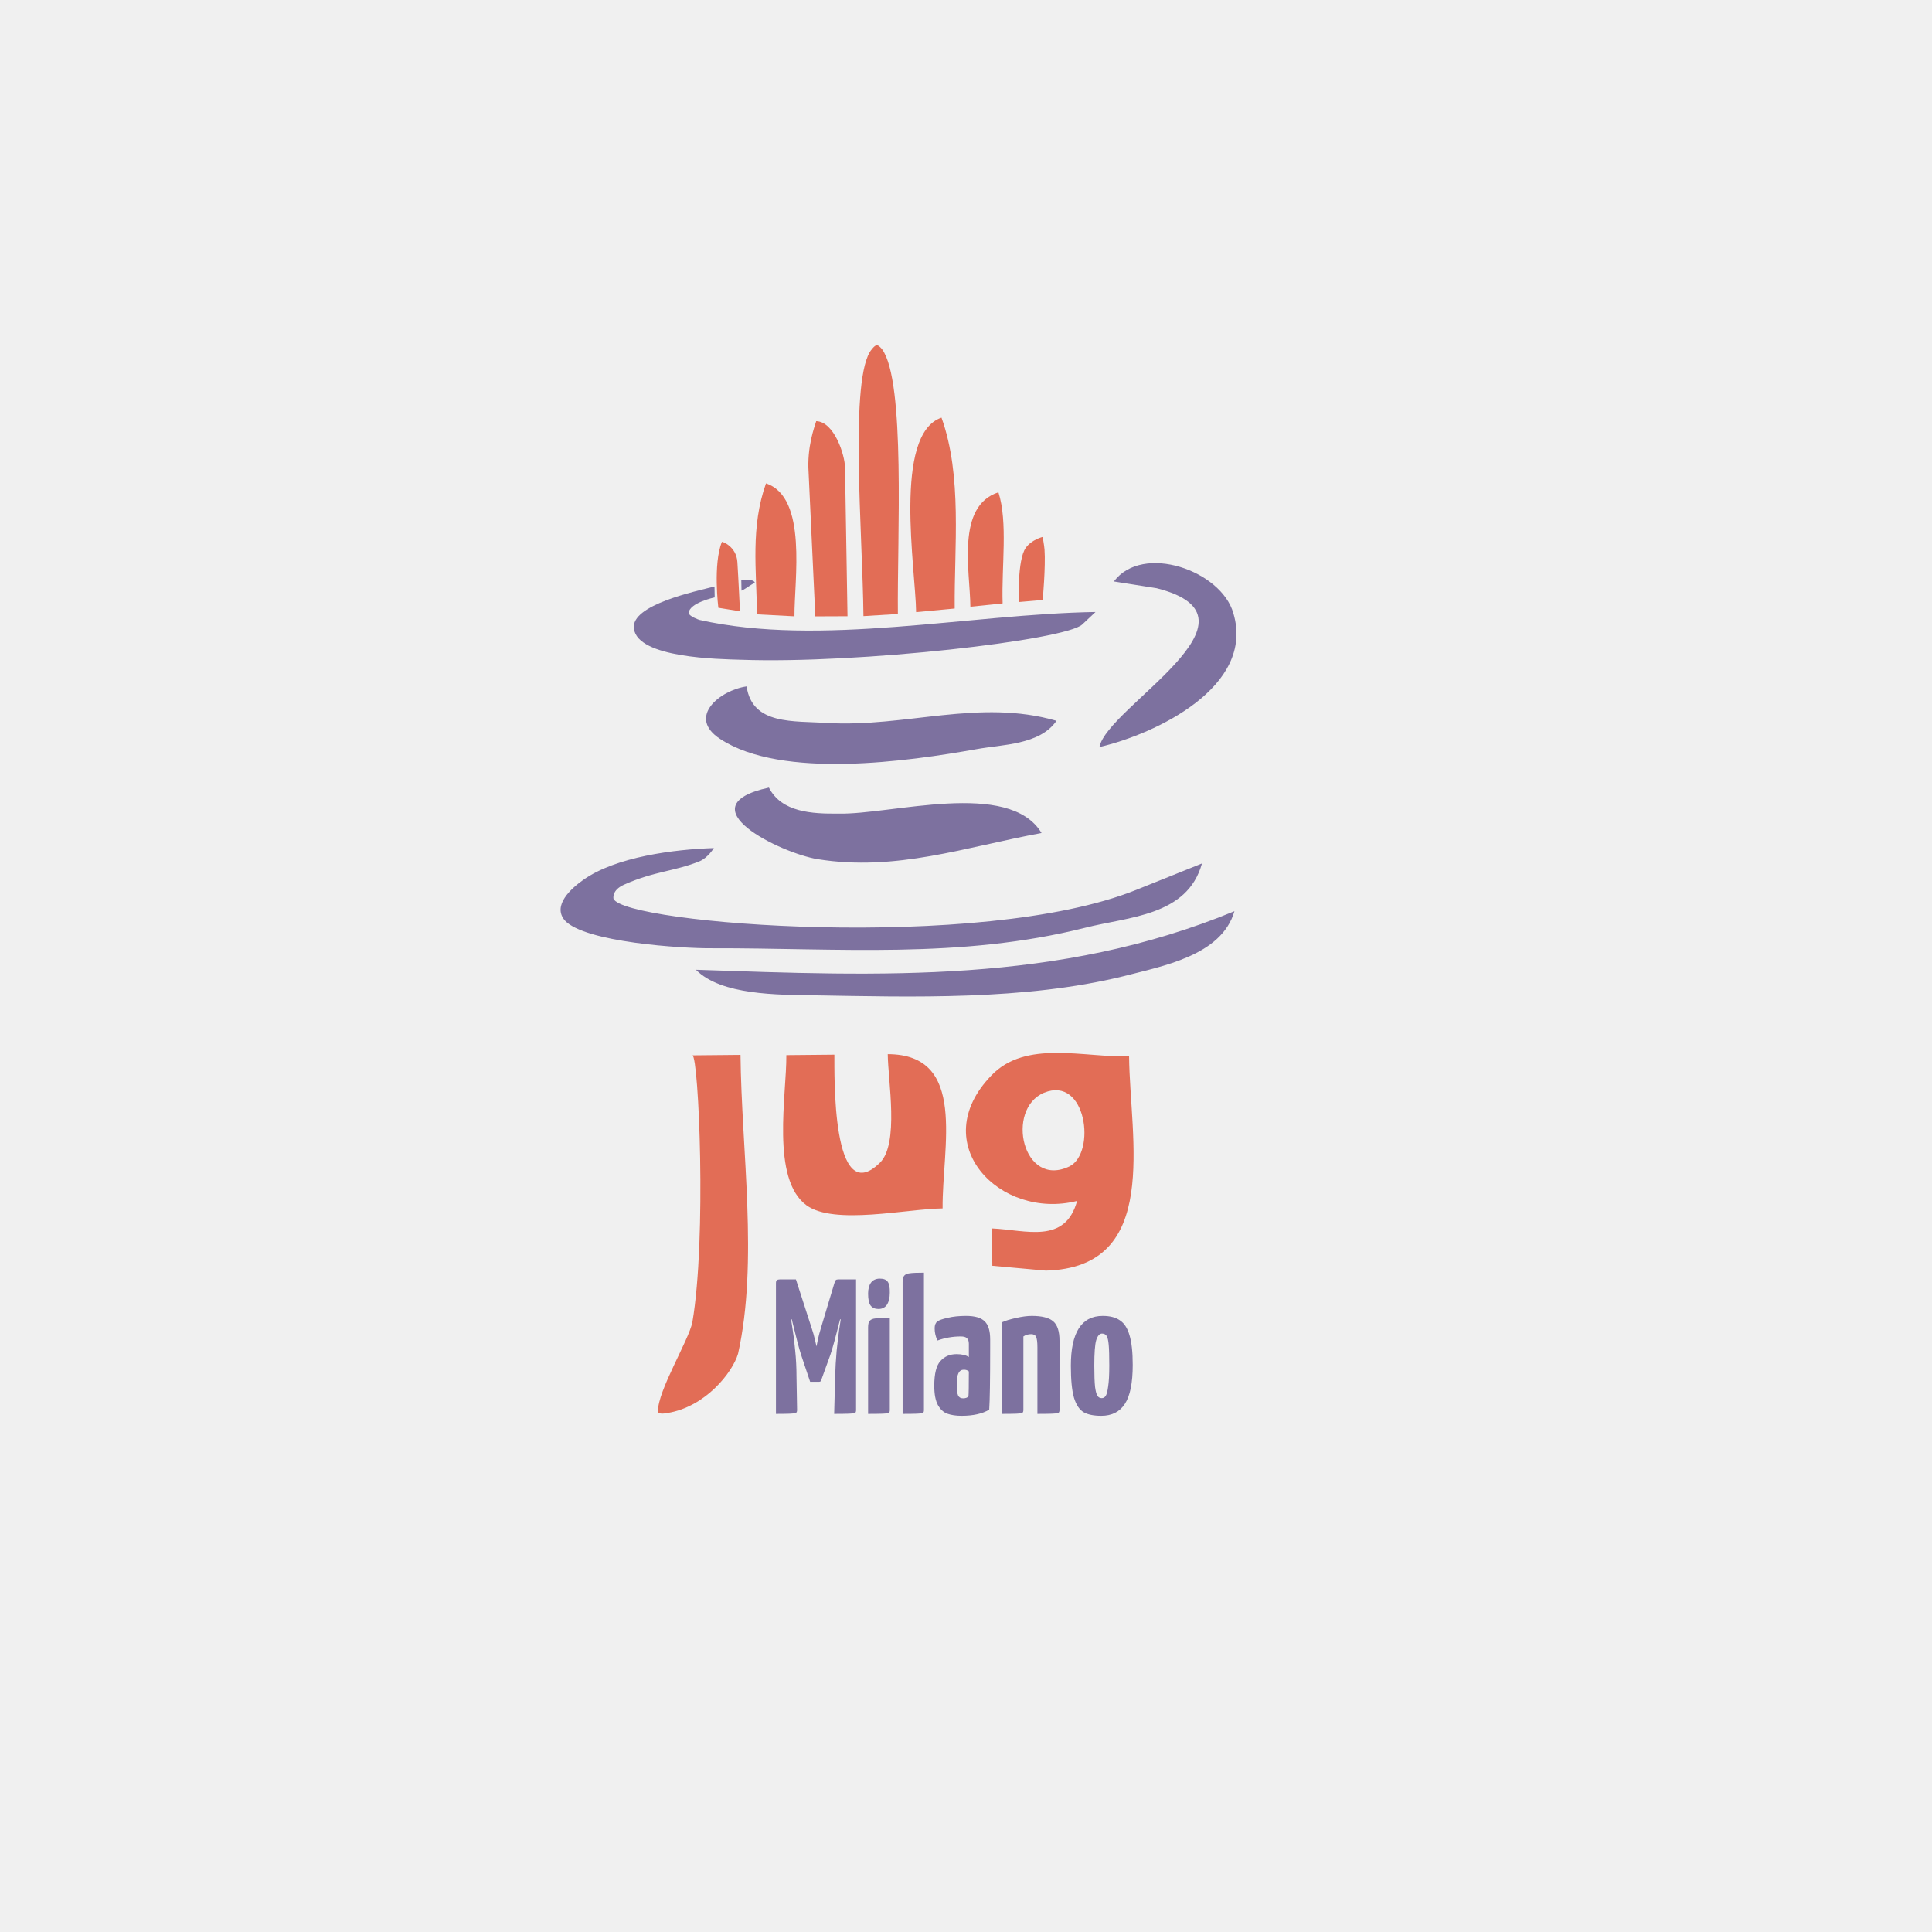
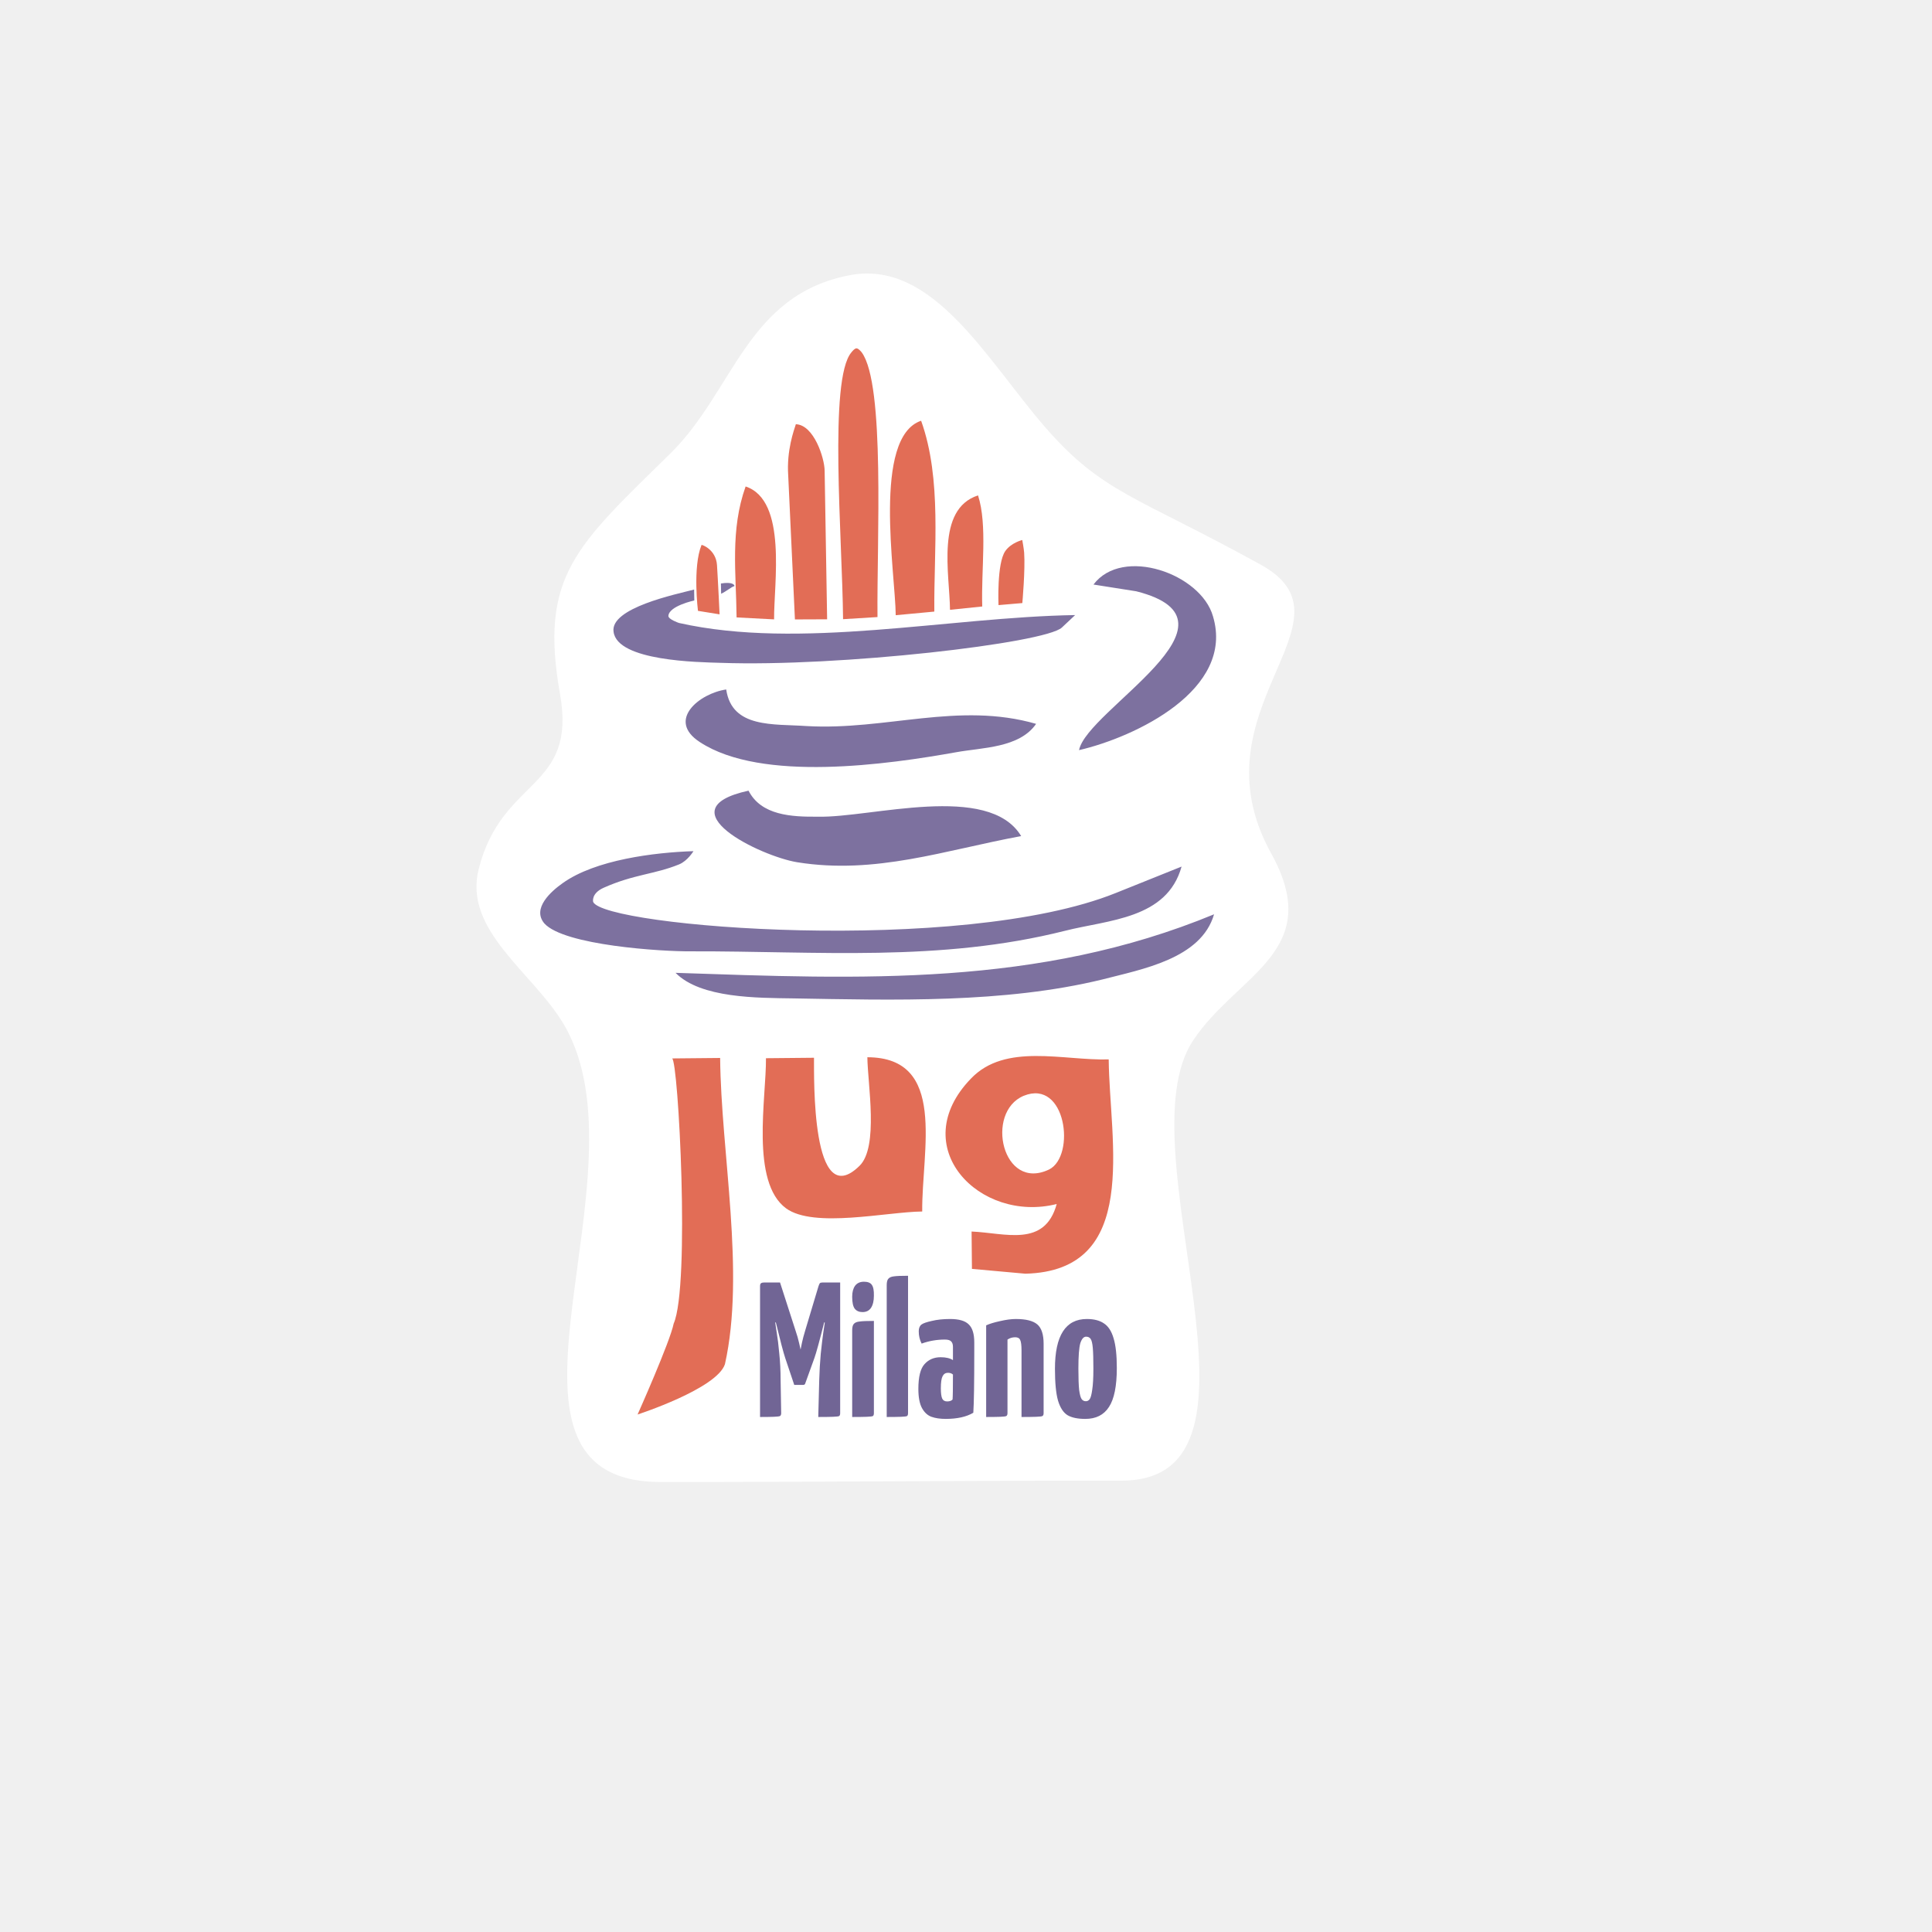
<svg xmlns="http://www.w3.org/2000/svg" id="svg2" version="1.1" xml:space="preserve" width="452.5" height="452.5" viewBox="0 0 452.5 452.5">
  <defs id="defs6">
    <clipPath clipPathUnits="userSpaceOnUse" id="clipPath18">
      <path d="m 10,10 3600,0 0,3600 -3600,0 0,-3600 z" id="path20" />
    </clipPath>
  </defs>
-   <g id="g10" transform="matrix(1.25,0,0,-1.25,0,452.5)">
-     <g id="g12" transform="scale(0.1,0.1)">
+   <g id="layer1" style="display:inline">
+     <path style="display:inline;fill:#ffffff;fill-opacity:1;fill-rule:nonzero;stroke:none" d="m 199.025,64.454 c -24.153,4.61 -27.113,27.116 -42.022,41.762 -22.086,21.698 -30.744,28.66 -25.828,56.424 3.969,22.418 -13.596,19.326 -19.055,40.889 -3.654,14.433 12.682,24.182 19.901,36.342 20.777,34.995 -23.18,107.186 22.671,107.231 35.61,0.035 73.42,-0.367 107.958,-0.319 39.462,0.055 0.048,-77.847 16.775,-103.071 10.309,-15.546 31.056,-20.814 18.308,-43.817 -18.805,-33.934 21.526,-54.423 -2.443,-67.636 C 265.991,116.109 258.127,115.493 244.569,99.797 231.01,84.101 218.439,60.748 199.025,64.454 Z" id="path22-3" />
+   </g>
+   <g id="g10" transform="matrix(1.25,0,0,-1.25,0,452.5)" style="display:inline">
+     <g id="g12" transform="matrix(0.1,0,0,0.1,-3.818887,-0.5778888)">
      <path d="m 1633.342,2965.372 c -42.584,-50.506 -16.97,-346.435 -15.501,-499.758 l 64.51,3.964 c -1.373,143.323 14.53,435.659 -29.501,495.865 0,0 -5.925,7.688 -9.889,7.673 -3.924,-0.015 -9.618,-7.744 -9.618,-7.744 z m 83.183,-492.306 72.311,6.772 c -1.102,114.995 14.636,247.966 -24.746,357.594 -91.378,-30.877 -48.316,-286.039 -47.565,-364.365 z m -188.879,-7.917 60.336,0.236 -4.676,278.64 c -0.224,23.339 -20.068,85.718 -53.929,86.891 -3.694,-11.711 -17.494,-48.932 -14.318,-95.875 z m -92.391,249.126 c -29.216,-81.954 -17.724,-162.026 -16.926,-245.353 l 70.278,-3.677 c -0.639,66.667 25.23,223.112 -53.352,249.03 z m 382.96,-231.099 60.415,6.226 c -2.228,69.683 10.129,151.987 -7.876,208.147 -79.757,-25.765 -53.178,-147.707 -52.539,-214.374 z m 103.644,110.141 c -16.207,-23.085 -12.763,-101.327 -12.763,-101.327 l 44.646,3.821 c 0,0 5.685,62.728 3.395,94.43 -0.576,7.969 -3.537,23.708 -3.537,23.708 0,0 -20.769,-5.002 -31.741,-20.632 z m -575.717,-112.123 40.337,-6.53 c 0,0 -2.987,63.658 -4.854,92.341 -1.901,29.207 -28.556,38.742 -29.004,37.636 -16.886,-41.696 -6.66,-123.317 -6.66,-123.317" style="fill:#e26d56;fill-opacity:1;fill-rule:nonzero;stroke:none" id="path22" />
      <path d="m 2087.046,2530.512 80.092,-12.623 c 221.532,-55.781 -92.84,-222.511 -107.12,-297.651 104.772,24.335 292.262,112.806 250.939,250.746 -22.425,79.789 -169.6,131.721 -223.911,59.527 z m -697.677,-17.226 c 9.953,4.499 18.541,12.539 24.978,14.348 0.081,2.264 -3.611,8.36 -25.371,4.864 0,0 0.116,-9.465 0.393,-19.212 z m 638.446,-63.345 24.89,23.389 c -238.303,-3.954 -515.723,-65.695 -742.225,-14.822 0,0 -20.43,6.763 -19.916,13.41 1.447,18.688 48.547,28.761 48.547,28.761 -0.146,6.635 -0.3,12.947 -0.346,20.42 -33.249,-8.649 -158.014,-34.272 -150.913,-79.206 7.197,-54.934 158.882,-56.81 200.566,-58.081 221.756,-7.876 608.11,36.731 639.396,66.13 z m -48.273,-180.471 c -145.409,41.939 -281.561,-12.698 -429.98,-4.12 -61.715,4.409 -139.962,-4.671 -150.664,68.559 -49.934,-7.149 -112.782,-57.753 -49.056,-98.805 115.729,-75.565 352.085,-41.628 480.202,-18.74 48.248,8.803 118.261,7.803 149.498,53.105 z m -27.986,-210.278 c -60.971,101.09 -282.009,33.969 -380.366,36.357 -49.998,-0.479 -106.697,2.308 -130.473,48.752 -159.673,-34.862 22.851,-123.117 91.289,-134.131 146.903,-23.593 276.466,22.65 419.55,49.022 z m 300.561,-57.123 -123.609,-49.634 c -291.049,-116.868 -959.007,-63.587 -978.948,-16.493 0,0 -4.085,15.827 19.769,26.467 56.96,25.407 94.765,24.844 141.297,43.768 15.848,6.446 26.91,24.785 26.91,24.785 -73.311,-2.373 -183.922,-16.089 -245.174,-60.008 -21.525,-15.207 -57.88,-47.227 -34.28,-75.332 37.068,-41.317 220.517,-52.889 275.514,-52.362 236.675,0.598 465.218,-20.543 699.664,38.376 81.475,20.782 191.47,21.836 218.856,120.433 z m -948.136,-199.094 c 47.131,-47.881 153.786,-46.859 220.469,-47.89 186.709,-3.211 395.11,-9.544 579.686,35.556 73.151,19.032 184.64,38.441 208.84,122.007 -330.377,-136.502 -662.198,-121.351 -1008.995,-109.673" style="fill:#7d719f;fill-opacity:1;fill-rule:nonzero;stroke:none" id="path24" />
-       <path d="m 1297.516,1642.6 c 11.666,-3.769 26.619,-343.089 -0.209,-500.025 -6.735,-33.969 -65.16,-128.589 -64.478,-167.156 0.123,-6.936 17.786,-2.987 17.786,-2.987 71.868,11.569 122.122,76.64 132.263,110.96 38.353,172.047 6.342,381.748 4.634,560.07 z m 720.649,-272.801 c -22.546,-81.888 -96.154,-54.252 -159.513,-51.531 l 0.671,-69.997 100.091,-9.041 c 216.628,5.404 157.645,246.522 156.16,401.515 -84.98,-2.484 -193.641,31.476 -257.999,-35.804 -123.781,-127.862 15.932,-271.53 160.59,-235.142 z m -544.778,273.191 c 0.703,-73.327 -29.449,-231.961 37.697,-281.32 52.035,-37.835 188.401,-6.527 255.068,-5.888 -1.102,114.995 47.235,288.796 -102.774,289.029 0.479,-49.998 21.612,-168.131 -14.721,-203.48 -90.809,-89.212 -84.939,167.524 -85.275,202.522 z m 482.832,-70.445 c 79.693,32.435 97.751,-112.398 47.993,-137.876 -87.937,-42.513 -121.032,107.175 -47.993,137.876" style="fill:#e26d56;fill-opacity:1;fill-rule:nonzero;stroke:none" id="path26" />
+       <path d="m 1297.516,1642.6 c 11.666,-3.769 33.968,-426.029 2.941,-496.875 -6.735,-33.969 -67.628,-170.306 -67.628,-170.306 0,0 148.5,48.157 163.697,94.325 38.353,172.047 -7.306,395.397 -9.015,573.719 z m 720.649,-272.801 c -22.546,-81.888 -96.154,-54.252 -159.513,-51.531 l 0.671,-69.997 100.091,-9.041 c 216.628,5.404 157.645,246.522 156.16,401.515 -84.98,-2.484 -193.641,31.476 -257.999,-35.804 -123.781,-127.862 15.932,-271.53 160.59,-235.142 z m -544.778,273.191 c 0.703,-73.327 -29.449,-231.961 37.697,-281.32 52.035,-37.835 188.401,-6.527 255.068,-5.888 -1.102,114.995 47.235,288.796 -102.774,289.029 0.479,-49.998 21.612,-168.131 -14.721,-203.48 -90.809,-89.212 -84.939,167.524 -85.275,202.522 z m 482.832,-70.445 c 79.693,32.435 97.751,-112.398 47.993,-137.876 -87.937,-42.513 -121.032,107.175 -47.993,137.876" style="fill:#e26d56;fill-opacity:1;fill-rule:nonzero;stroke:none" id="path26" />
      <g id="g32" transform="matrix(10,0,0,10,230.7533,-407.5899)">
        <g transform="scale(1,-1)" style="font-style:normal;font-variant:normal;font-weight:bold;font-stretch:normal;font-size:36px;line-height:100%;font-family:'Yanone Kaffeesatz';-inkscape-font-specification:'Yanone Kaffeesatz, Bold';text-align:start;writing-mode:lr-tb;text-anchor:start;fill:#417874;fill-opacity:1;fill-rule:nonzero;stroke:none" id="text34">
-           <path d="m 133.259,-162.315 q 0.144,-0.432 0.252,-0.576 0.144,-0.144 0.468,-0.144 l 3.348,0 0,24.48 q 0,0.396 -0.18,0.54 -0.18,0.108 -1.188,0.144 -1.008,0.036 -2.736,0.036 l 0.18,-6.912 q 0.072,-2.556 0.288,-4.932 0.252,-2.412 0.468,-3.924 0.216,-1.512 0.288,-1.908 l -0.108,-0.072 q -1.332,5.292 -1.836,6.696 l -1.728,4.788 q -0.072,0.252 -0.396,0.252 l -1.656,0 -1.692,-5.04 q -0.504,-1.512 -1.764,-6.696 l -0.108,0.072 q 0.072,0.396 0.288,1.908 0.252,1.476 0.468,3.852 0.252,2.376 0.252,4.968 l 0.108,6.228 q 0,0.396 -0.216,0.54 -0.216,0.108 -1.188,0.144 -0.972,0.036 -2.556,0.036 l 0,-24.48 q 0,-0.468 0.18,-0.576 0.18,-0.144 0.54,-0.144 l 3.024,0 2.88,8.928 q 0.468,1.368 0.684,2.376 0.252,1.008 0.288,1.26 0.036,-0.252 0.252,-1.26 0.216,-1.008 0.612,-2.304 l 2.484,-8.28 z" id="path4502" style="fill:#7d719f;fill-opacity:1" />
-           <path d="m 139.579,-160.371 q 0,-1.296 0.54,-2.052 0.576,-0.756 1.656,-0.756 1.08,0 1.476,0.576 0.432,0.576 0.396,2.052 0,1.44 -0.54,2.268 -0.54,0.792 -1.584,0.792 -0.972,0 -1.476,-0.648 -0.468,-0.648 -0.468,-2.232 z m 4.068,21.816 q 0,0.396 -0.18,0.54 -0.18,0.108 -1.188,0.144 -1.008,0.036 -2.7,0.036 l 0,-16.236 q 0,-0.9 0.324,-1.224 0.324,-0.36 1.08,-0.432 0.756,-0.108 2.664,-0.108 l 0,17.28 z" id="path4504" style="fill:#7d719f;fill-opacity:1" />
-           <path d="m 150.044,-138.555 q 0,0.396 -0.18,0.54 -0.18,0.108 -1.152,0.144 -0.972,0.036 -2.664,0.036 l 0,-24.696 q 0,-0.9 0.324,-1.224 0.324,-0.36 1.044,-0.432 0.756,-0.108 2.628,-0.108 l 0,25.74 z" id="path4506" style="fill:#7d719f;fill-opacity:1" />
-           <path d="m 162.454,-150.111 q 0,8.82 -0.18,11.484 -1.944,1.152 -5.184,1.152 -1.548,0 -2.664,-0.396 -1.08,-0.396 -1.764,-1.62 -0.684,-1.26 -0.684,-3.6 0,-3.384 1.152,-4.644 1.152,-1.296 3.024,-1.296 1.476,0 2.304,0.54 l 0,-2.484 q 0,-0.72 -0.36,-1.044 -0.324,-0.324 -1.152,-0.324 -2.268,0 -4.356,0.756 -0.54,-1.044 -0.54,-2.304 0,-0.864 0.504,-1.26 0.468,-0.36 1.944,-0.684 1.476,-0.36 3.42,-0.36 2.484,0 3.492,1.008 1.044,0.972 1.044,3.384 l 0,1.692 z m -3.996,4.32 q -0.36,-0.324 -0.936,-0.324 -0.684,0 -1.008,0.648 -0.324,0.612 -0.324,2.268 0,1.332 0.252,1.908 0.252,0.54 0.936,0.54 0.684,0 1.008,-0.36 0.072,-0.828 0.072,-4.68 z" id="path4508" style="fill:#7d719f;fill-opacity:1" />
-           <path d="m 164.681,-155.007 q 0.936,-0.432 2.592,-0.792 1.692,-0.396 2.988,-0.396 2.808,0 3.996,1.008 1.188,1.008 1.188,3.636 l 0,12.996 q 0,0.396 -0.216,0.54 -0.18,0.108 -1.224,0.144 -1.008,0.036 -2.7,0.036 l 0,-12.456 q 0,-1.476 -0.252,-1.98 -0.216,-0.504 -0.936,-0.504 -0.792,0 -1.44,0.432 l 0,13.788 q 0,0.396 -0.216,0.54 -0.18,0.108 -1.152,0.144 -0.972,0.036 -2.628,0.036 l 0,-17.172 z" id="path4510" style="fill:#7d719f;fill-opacity:1" />
-           <path d="m 177.572,-146.871 q 0,-9.324 5.976,-9.324 2.016,0 3.204,0.828 1.224,0.792 1.8,2.772 0.612,1.98 0.612,5.58 0,5.076 -1.476,7.308 -1.44,2.232 -4.428,2.232 -2.124,0 -3.312,-0.684 -1.188,-0.72 -1.8,-2.736 -0.576,-2.016 -0.576,-5.976 z m 4.392,-0.036 q 0,2.7 0.144,4.032 0.18,1.296 0.468,1.692 0.288,0.396 0.792,0.396 0.432,0 0.72,-0.396 0.288,-0.432 0.468,-1.764 0.216,-1.368 0.216,-3.96 0,-2.628 -0.108,-3.852 -0.108,-1.26 -0.396,-1.692 -0.288,-0.432 -0.864,-0.432 -0.684,0 -1.08,1.224 -0.36,1.224 -0.36,4.752 z" id="path4512" style="fill:#7d719f;fill-opacity:1" />
+           <g id="g4176">
+             <g id="g4184">
+               <path style="fill:#716595;fill-opacity:1" d="m 150.883,-164.295 c -1.248,0 -2.124,0.036 -2.628,0.108 -0.48,0.048 -0.828,0.193 -1.044,0.433 -0.216,0.216 -0.323,0.623 -0.323,1.223 l 0,24.697 c 1.128,0 2.016,-0.012 2.664,-0.036 0.648,-0.024 1.032,-0.073 1.152,-0.145 0.12,-0.096 0.18,-0.275 0.18,-0.539 l 0,-25.741 z m -8.269,1.116 c -0.72,0 -1.271,0.252 -1.655,0.756 -0.36,0.504 -0.541,1.189 -0.541,2.053 0,1.056 0.155,1.799 0.467,2.231 0.336,0.432 0.829,0.648 1.477,0.648 0.696,0 1.224,-0.264 1.584,-0.792 0.36,-0.552 0.539,-1.309 0.539,-2.269 0.024,-0.984 -0.107,-1.668 -0.395,-2.052 -0.264,-0.384 -0.757,-0.577 -1.477,-0.577 z m -18.739,0.145 c -0.24,0 -0.421,0.048 -0.541,0.144 -0.12,0.072 -0.18,0.263 -0.18,0.575 l 0,24.481 c 1.056,0 1.908,-0.012 2.556,-0.036 0.648,-0.024 1.044,-0.073 1.188,-0.145 0.144,-0.096 0.216,-0.275 0.216,-0.539 l -0.108,-6.228 c 0,-1.728 -0.084,-3.385 -0.252,-4.969 -0.144,-1.584 -0.301,-2.868 -0.469,-3.852 -0.144,-1.008 -0.239,-1.644 -0.287,-1.908 l 0.108,-0.072 c 0.84,3.456 1.428,5.687 1.764,6.695 l 1.692,5.041 1.656,0 c 0.216,1e-5 0.347,-0.084 0.395,-0.252 l 1.728,-4.789 c 0.336,-0.936 0.948,-3.167 1.836,-6.695 l 0.108,0.072 c -0.048,0.264 -0.143,0.9 -0.287,1.908 -0.144,1.008 -0.301,2.315 -0.469,3.923 -0.144,1.584 -0.239,3.229 -0.287,4.933 l -0.18,6.913 c 1.152,0 2.064,-0.012 2.736,-0.036 0.672,-0.024 1.067,-0.073 1.188,-0.145 0.12,-0.096 0.18,-0.275 0.18,-0.539 l 0,-24.48 -3.347,0 c -0.216,0 -0.373,0.048 -0.469,0.144 -0.072,0.096 -0.156,0.287 -0.252,0.575 l -2.484,8.281 c -0.264,0.864 -0.467,1.631 -0.611,2.303 -0.144,0.672 -0.229,1.093 -0.253,1.261 -0.024,-0.168 -0.119,-0.589 -0.287,-1.261 -0.144,-0.672 -0.372,-1.463 -0.684,-2.375 l -2.88,-8.928 -3.023,0 z m 34.883,6.839 c -1.296,0 -2.436,0.121 -3.42,0.361 -0.984,0.216 -1.632,0.443 -1.944,0.683 -0.336,0.264 -0.505,0.685 -0.505,1.261 0,0.84 0.181,1.607 0.541,2.303 1.392,-0.504 2.844,-0.755 4.356,-0.755 0.552,0 0.936,0.107 1.152,0.323 0.24,0.216 0.361,0.564 0.361,1.044 l 0,2.484 c -0.552,-0.36 -1.321,-0.541 -2.305,-0.541 -1.248,0 -2.255,0.433 -3.023,1.297 -0.768,0.84 -1.153,2.388 -1.153,4.644 0,1.56 0.228,2.76 0.684,3.6 0.456,0.816 1.044,1.356 1.764,1.62 0.744,0.264 1.632,0.395 2.664,0.395 2.16,0 3.888,-0.384 5.184,-1.152 0.12,-1.776 0.18,-5.604 0.18,-11.484 l 0,-1.692 c 0,-1.608 -0.348,-2.736 -1.044,-3.384 -0.672,-0.672 -1.836,-1.008 -3.492,-1.008 z m 12.342,0 c -0.864,0 -1.859,0.133 -2.987,0.397 -1.104,0.24 -1.968,0.504 -2.592,0.792 l 0,17.172 c 1.104,0 1.98,-0.012 2.628,-0.036 0.648,-0.024 1.032,-0.073 1.152,-0.145 0.144,-0.096 0.216,-0.275 0.216,-0.539 l 0,-13.787 c 0.432,-0.288 0.913,-0.433 1.441,-0.433 0.48,0 0.792,0.169 0.936,0.505 0.168,0.336 0.252,0.996 0.252,1.98 l 0,12.456 c 1.128,0 2.028,-0.012 2.7,-0.036 0.696,-0.024 1.105,-0.073 1.225,-0.145 0.144,-0.096 0.216,-0.275 0.216,-0.539 l 0,-12.997 c 0,-1.752 -0.396,-2.964 -1.188,-3.636 -0.792,-0.672 -2.125,-1.008 -3.997,-1.008 z m 13.288,0 c -3.984,0 -5.977,3.109 -5.977,9.325 0,2.64 0.193,4.631 0.577,5.975 0.408,1.344 1.008,2.256 1.8,2.736 0.792,0.456 1.896,0.684 3.312,0.684 1.992,0 3.468,-0.743 4.428,-2.231 0.984,-1.488 1.475,-3.925 1.475,-7.309 0,-2.4 -0.203,-4.26 -0.611,-5.58 -0.384,-1.32 -0.984,-2.244 -1.8,-2.772 -0.792,-0.552 -1.861,-0.828 -3.205,-0.828 z m -39.902,0.361 c -1.272,0 -2.16,0.036 -2.664,0.108 -0.504,0.048 -0.864,0.191 -1.08,0.431 -0.216,0.216 -0.323,0.625 -0.323,1.225 l 0,16.236 c 1.128,0 2.028,-0.012 2.7,-0.036 0.672,-0.024 1.067,-0.073 1.187,-0.145 0.12,-0.096 0.18,-0.275 0.18,-0.539 l 0,-17.28 z m 39.758,2.952 c 0.384,0 0.672,0.143 0.864,0.431 0.192,0.288 0.323,0.852 0.395,1.692 0.072,0.816 0.108,2.101 0.108,3.853 0,1.728 -0.072,3.047 -0.216,3.959 -0.12,0.888 -0.275,1.476 -0.467,1.764 -0.192,0.264 -0.432,0.395 -0.72,0.395 -0.336,0 -0.6,-0.131 -0.792,-0.395 -0.192,-0.264 -0.349,-0.828 -0.469,-1.692 -0.096,-0.888 -0.144,-2.231 -0.144,-4.031 0,-2.352 0.121,-3.937 0.361,-4.753 0.264,-0.816 0.624,-1.223 1.08,-1.223 z m -25.881,6.767 c 0.384,0 0.696,0.109 0.936,0.325 0,2.568 -0.024,4.128 -0.072,4.68 -0.216,0.24 -0.553,0.359 -1.009,0.359 -0.456,0 -0.768,-0.179 -0.936,-0.539 -0.168,-0.384 -0.252,-1.02 -0.252,-1.908 0,-1.104 0.107,-1.861 0.323,-2.269 0.216,-0.432 0.553,-0.648 1.009,-0.648 z" id="path4502" />
+             </g>
+           </g>
        </g>
      </g>
    </g>
  </g>
</svg>
